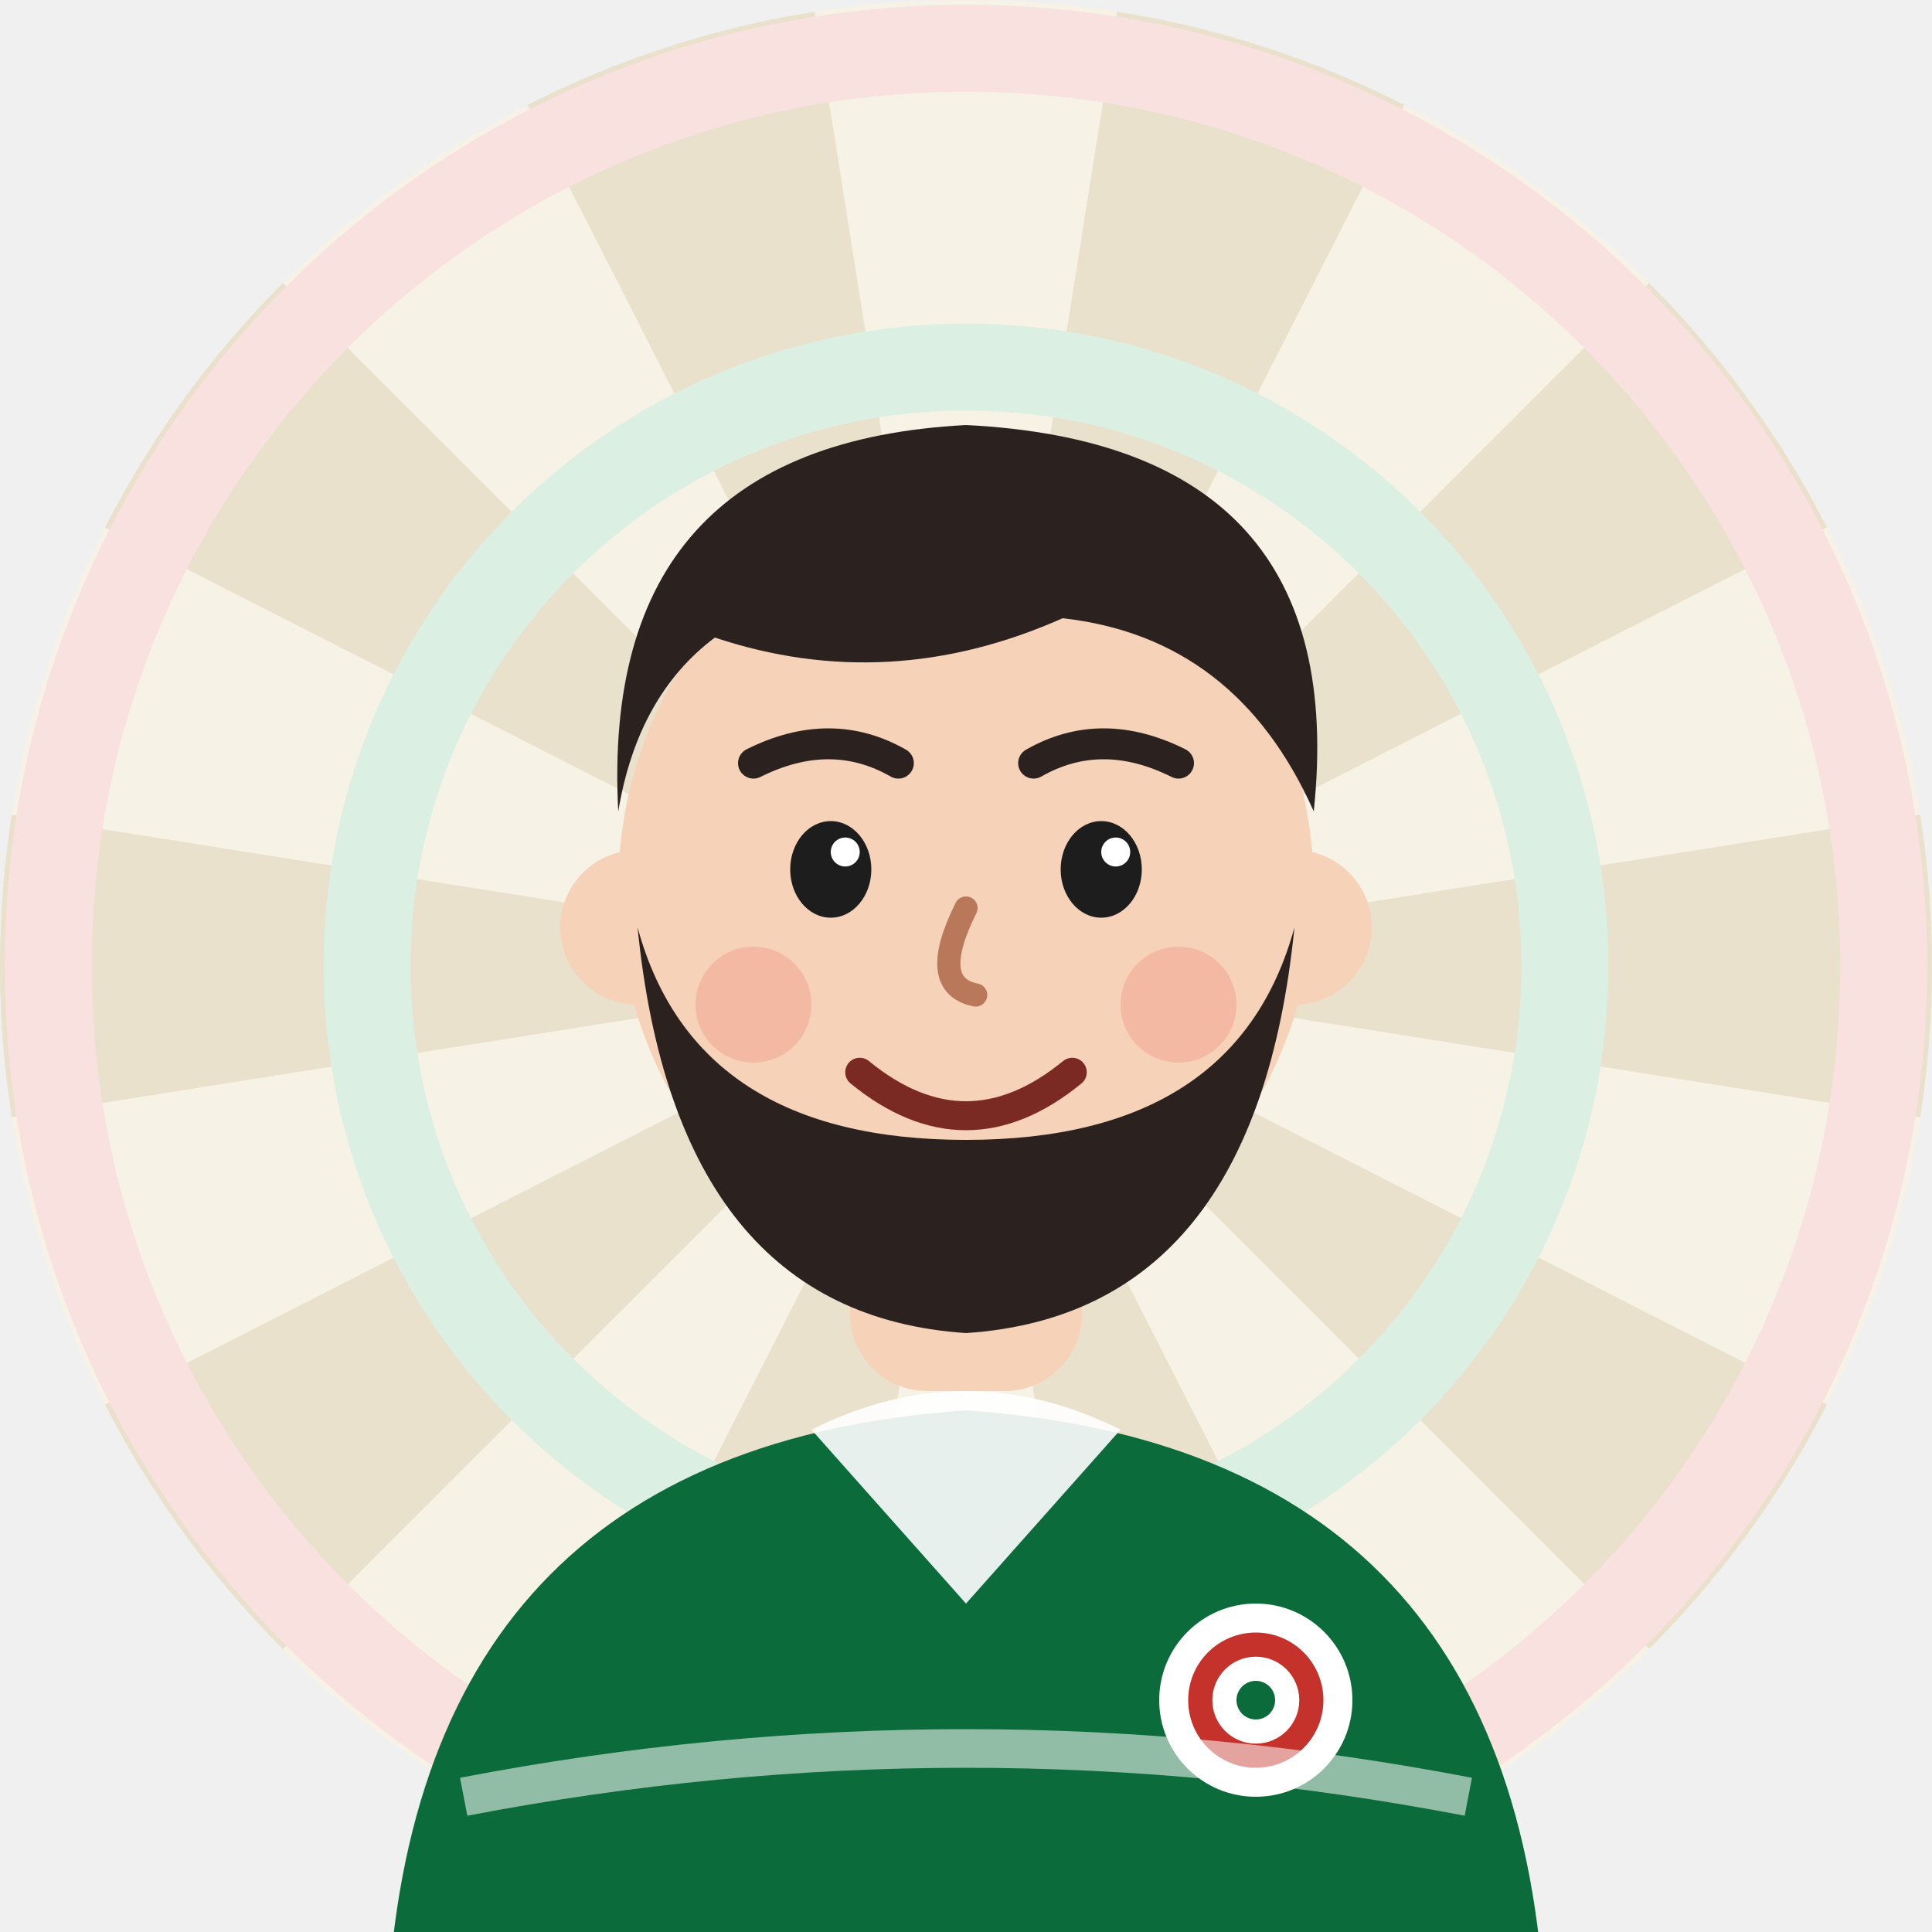
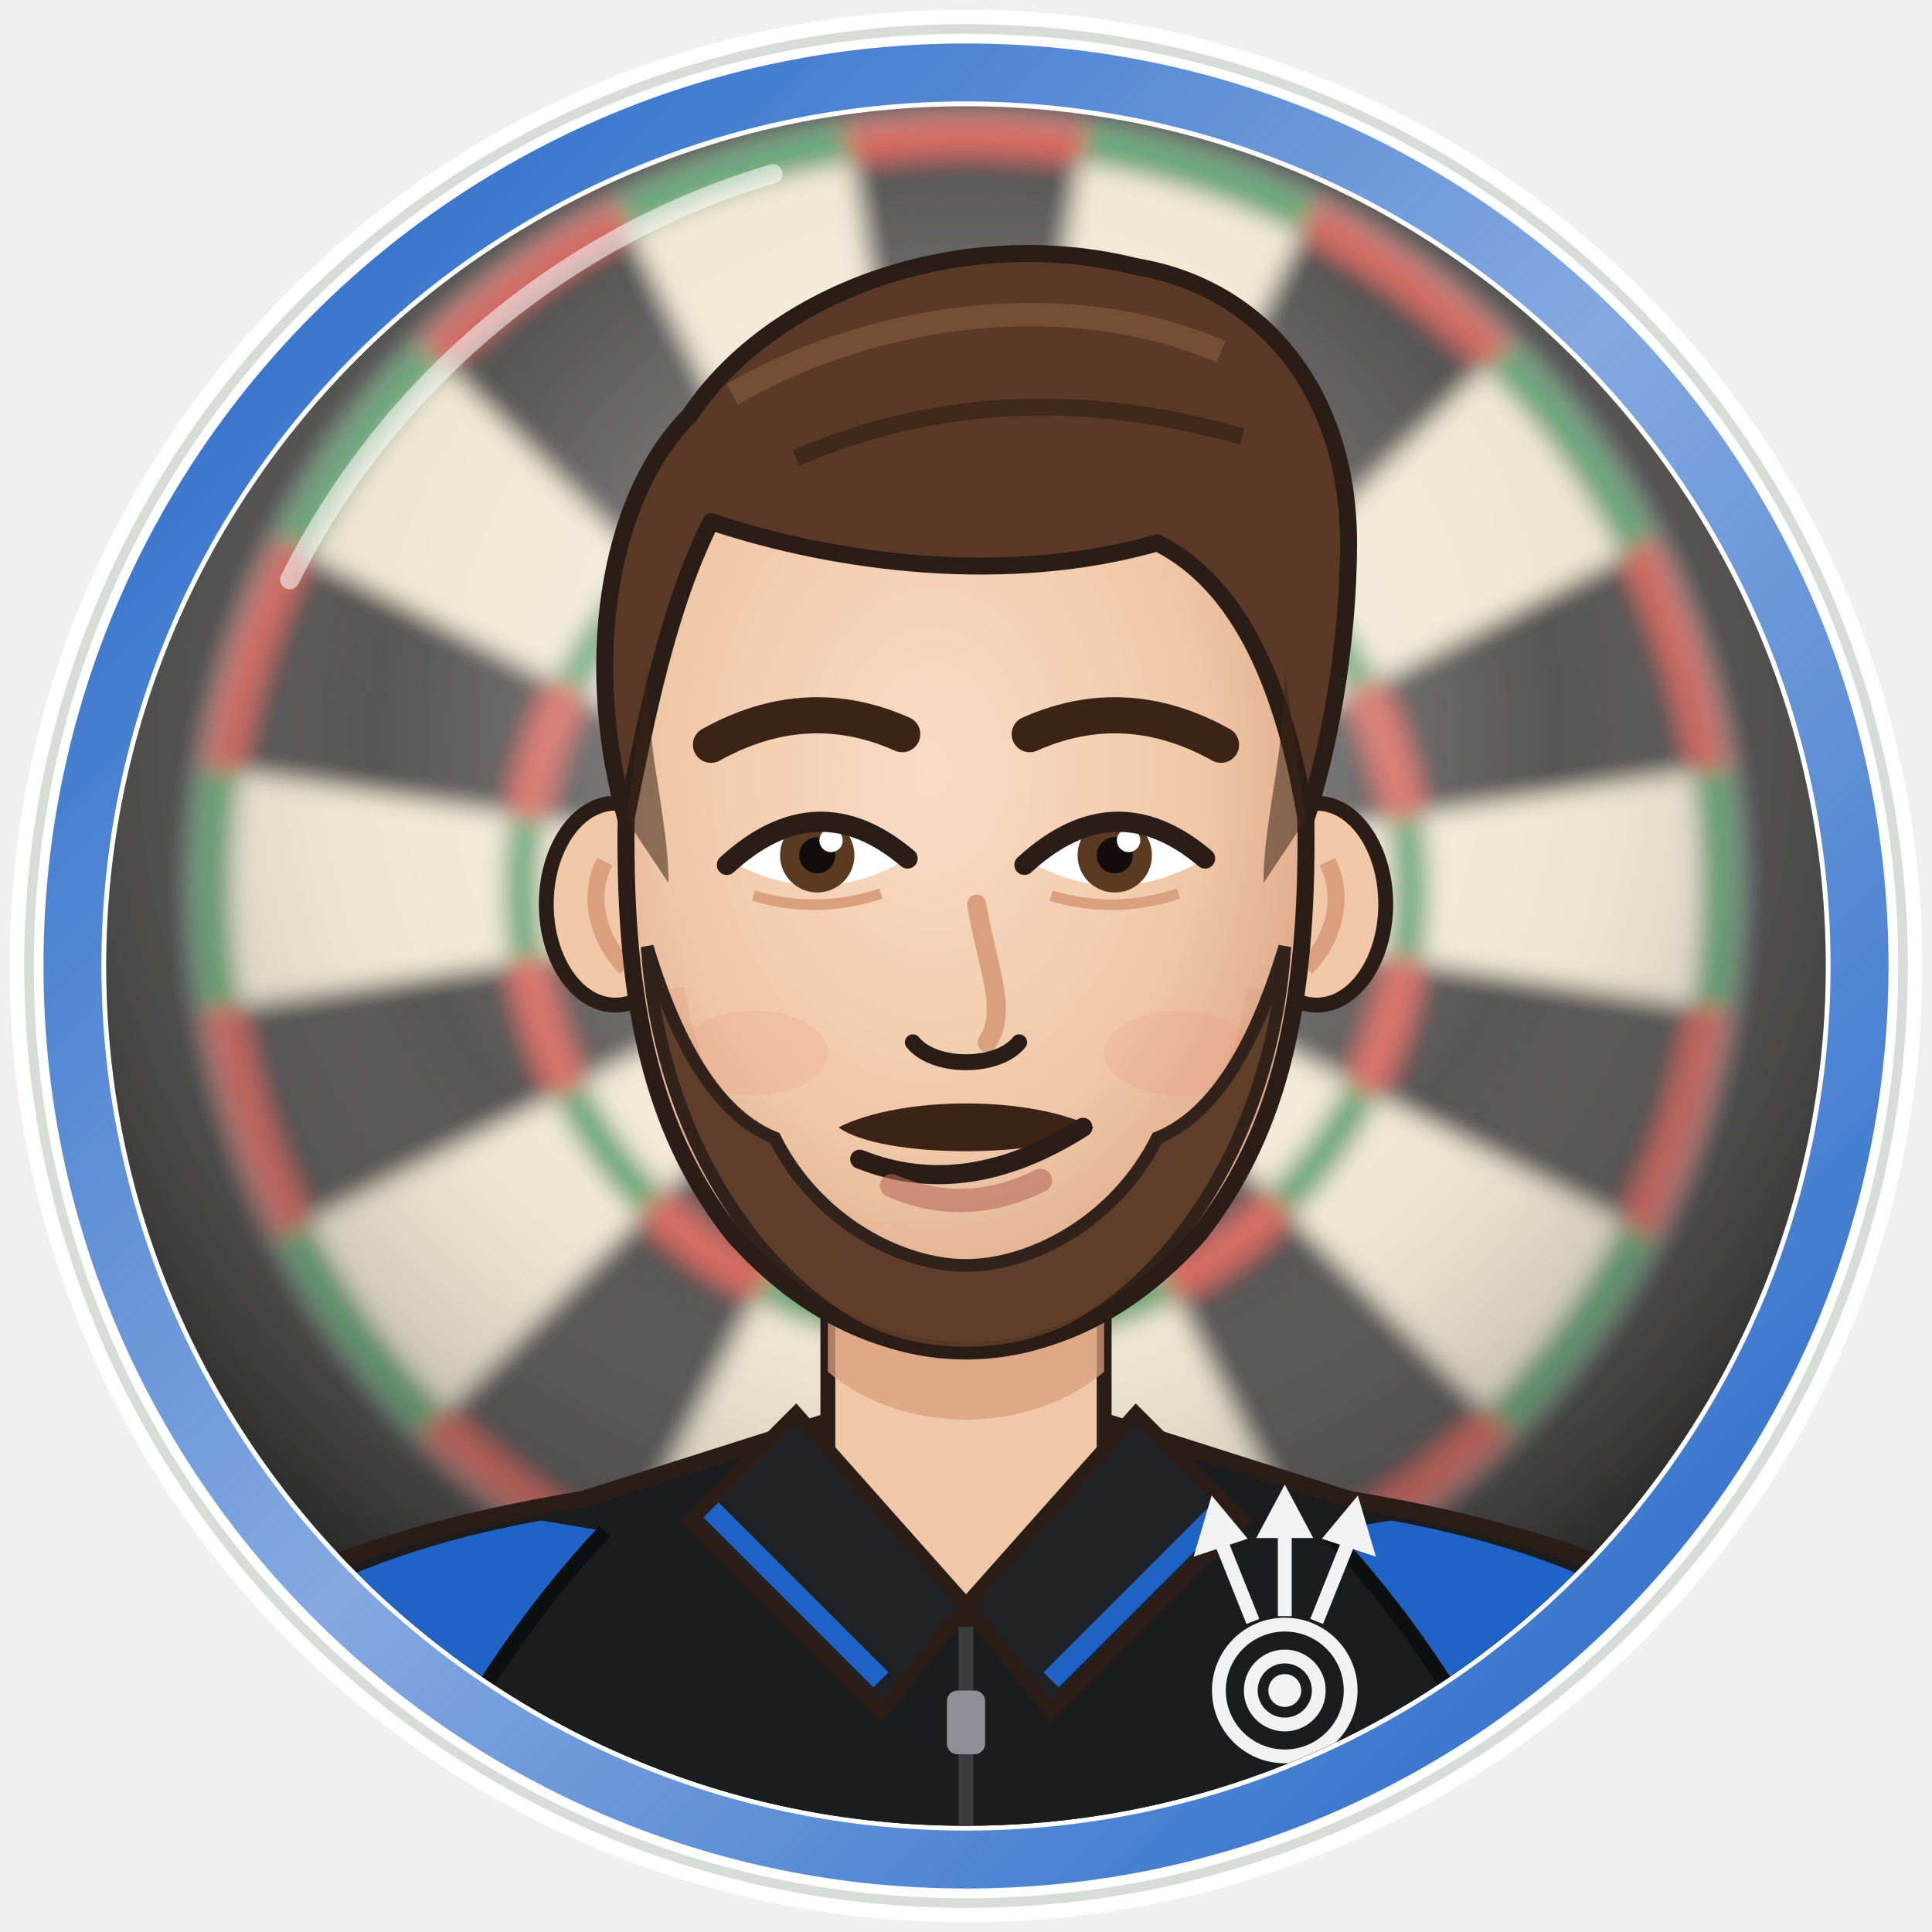
<svg xmlns="http://www.w3.org/2000/svg" viewBox="0 0 200 200" width="200" height="200">
-   <clipPath id="c0">
-     <circle cx="100" cy="100" r="100" />
-   </clipPath>
-   <g clip-path="url(#c0)">
-     <rect x="0" y="0" width="200" height="200" fill="#f4efe2" />
-     <path d="M100,100 L76.5,-48.2 L123.5,-48.2 Z" fill="#f7f2e6" />
-     <path d="M100,100 L123.5,-48.2 L168.1,-33.7 Z" fill="#e9e1cc" />
-     <path d="M100,100 L168.1,-33.7 L206.1,-6.1 Z" fill="#f7f2e6" />
-     <path d="M100,100 L206.1,-6.1 L233.7,31.9 Z" fill="#e9e1cc" />
-     <path d="M100,100 L233.7,31.9 L248.2,76.5 Z" fill="#f7f2e6" />
-     <path d="M100,100 L248.2,76.5 L248.2,123.5 Z" fill="#e9e1cc" />
-     <path d="M100,100 L248.2,123.5 L233.7,168.1 Z" fill="#f7f2e6" />
-     <path d="M100,100 L233.7,168.1 L206.1,206.1 Z" fill="#e9e1cc" />
-     <path d="M100,100 L206.1,206.1 L168.1,233.7 Z" fill="#f7f2e6" />
-     <path d="M100,100 L168.1,233.7 L123.5,248.2 Z" fill="#e9e1cc" />
-     <path d="M100,100 L123.5,248.2 L76.5,248.2 Z" fill="#f7f2e6" />
-     <path d="M100,100 L76.5,248.2 L31.9,233.7 Z" fill="#e9e1cc" />
-     <path d="M100,100 L31.9,233.7 L-6.1,206.1 Z" fill="#f7f2e6" />
-     <path d="M100,100 L-6.1,206.1 L-33.7,168.1 Z" fill="#e9e1cc" />
-     <path d="M100,100 L-33.7,168.1 L-48.2,123.5 Z" fill="#f7f2e6" />
-     <path d="M100,100 L-48.2,123.5 L-48.2,76.5 Z" fill="#e9e1cc" />
-     <path d="M100,100 L-48.2,76.5 L-33.7,31.9 Z" fill="#f7f2e6" />
-     <path d="M100,100 L-33.7,31.9 L-6.1,-6.1 Z" fill="#e9e1cc" />
-     <path d="M100,100 L-6.1,-6.1 L31.9,-33.7 Z" fill="#f7f2e6" />
-     <path d="M100,100 L31.9,-33.7 L76.5,-48.2 Z" fill="#e9e1cc" />
-     <circle cx="100" cy="100" r="62.0" fill="none" stroke="#dcefe3" stroke-width="9" />
-     <circle cx="100" cy="100" r="95.0" fill="none" stroke="#f8e1df" stroke-width="9" />
+   <defs>
+     <clipPath id="in0">
+       <circle cx="100" cy="100" r="89" />
+     </clipPath>
+     <radialGradient id="glow0" cx="50%" cy="38%" r="55%">
+       <stop offset="0" stop-color="#fff" stop-opacity=".55" />
+       <stop offset=".55" stop-color="#fff" stop-opacity=".12" />
+       <stop offset="1" stop-color="#000" stop-opacity=".45" />
+     </radialGradient>
+     <radialGradient id="sk0" cx="45%" cy="40%" r="65%">
+       <stop offset="0" stop-color="#f9dcc6" />
+       <stop offset=".6" stop-color="#f0c8a8" />
+       <stop offset="1" stop-color="#d99f7e" />
+     </radialGradient>
+     <linearGradient id="rim0" x1="0" y1="0" x2="1" y2="1">
+       <stop offset="0" stop-color="#1f63c6" />
+       <stop offset=".5" stop-color="#1f63c6" stop-opacity=".55" />
+       <stop offset="1" stop-color="#1f63c6" />
+     </linearGradient>
+     <filter id="bl0" x="-5%" y="-5%" width="110%" height="110%">
+       <feGaussianBlur stdDeviation="1.1" />
+     </filter>
+   </defs>
+   <circle cx="100" cy="100" r="99" fill="#ffffff" />
+   <circle cx="100" cy="100" r="97" fill="none" stroke="#d9ddd9" stroke-width="1" />
+   <circle cx="100" cy="100" r="92.5" fill="none" stroke="url(#rim0)" stroke-width="6" />
+   <g clip-path="url(#in0)">
+     <g filter="url(#bl0)" opacity=".92">
+       <circle cx="100" cy="92" r="100.0" fill="#151716" />
+       <path d="M100,92 L88.11,16.94 A76.0,76.0 0 0 1 111.89,16.94 Z" fill="#1c1c1c" />
+       <path d="M88.11,16.94 L87.49,12.98 A80,80 0 0 1 112.51,12.98 L111.89,16.94 A76.0,76.0 0 0 0 88.11,16.94 Z" fill="#c8392f" />
+       <path d="M93.12,48.54 L92.49,44.59 A48.0,48.0 0 0 1 107.51,44.59 L106.88,48.54 A44.0,44.0 0 0 0 93.12,48.54 Z" fill="#c8392f" />
+       <path d="M100,92 L111.89,16.94 A76.0,76.0 0 0 1 134.50,24.28 Z" fill="#eee3c8" />
+       <path d="M111.89,16.94 L112.51,12.98 A80,80 0 0 1 136.32,20.72 L134.50,24.28 A76.0,76.0 0 0 0 111.89,16.94 Z" fill="#2e8b4c" />
+       <path d="M106.88,48.54 L107.51,44.59 A48.0,48.0 0 0 1 121.79,49.23 L119.98,52.80 A44.0,44.0 0 0 0 106.88,48.54 Z" fill="#2e8b4c" />
+       <path d="M100,92 L134.50,24.28 A76.0,76.0 0 0 1 153.74,38.26 Z" fill="#1c1c1c" />
+       <path d="M134.50,24.28 L136.32,20.72 A80,80 0 0 1 156.57,35.43 L153.74,38.26 A76.0,76.0 0 0 0 134.50,24.28 Z" fill="#c8392f" />
+       <path d="M119.98,52.80 L121.79,49.23 A48.0,48.0 0 0 1 133.94,58.06 L131.11,60.89 A44.0,44.0 0 0 0 119.98,52.80 Z" fill="#c8392f" />
+       <path d="M100,92 L153.74,38.26 A76.0,76.0 0 0 1 167.72,57.50 Z" fill="#eee3c8" />
+       <path d="M153.74,38.26 L156.57,35.43 A80,80 0 0 1 171.28,55.68 L167.72,57.50 A76.0,76.0 0 0 0 153.74,38.26 Z" fill="#2e8b4c" />
+       <path d="M131.11,60.89 L133.94,58.06 A48.0,48.0 0 0 1 142.77,70.21 L139.20,72.02 A44.0,44.0 0 0 0 131.11,60.89 Z" fill="#2e8b4c" />
+       <path d="M100,92 L167.72,57.50 A76.0,76.0 0 0 1 175.06,80.11 Z" fill="#1c1c1c" />
+       <path d="M167.72,57.50 L171.28,55.68 A80,80 0 0 1 179.02,79.49 L175.06,80.11 A76.0,76.0 0 0 0 167.72,57.50 Z" fill="#c8392f" />
+       <path d="M139.20,72.02 L142.77,70.21 A48.0,48.0 0 0 1 147.41,84.49 L143.46,85.12 A44.0,44.0 0 0 0 139.20,72.02 Z" fill="#c8392f" />
+       <path d="M100,92 L175.06,80.11 A76.0,76.0 0 0 1 175.06,103.89 Z" fill="#eee3c8" />
+       <path d="M175.06,80.11 L179.02,79.49 A80,80 0 0 1 179.02,104.51 L175.06,103.89 A76.0,76.0 0 0 0 175.06,80.11 Z" fill="#2e8b4c" />
+       <path d="M143.46,85.12 L147.41,84.49 A48.0,48.0 0 0 1 147.41,99.51 L143.46,98.88 A44.0,44.0 0 0 0 143.46,85.12 Z" fill="#2e8b4c" />
+       <path d="M100,92 L175.06,103.89 A76.0,76.0 0 0 1 167.72,126.50 Z" fill="#1c1c1c" />
+       <path d="M175.06,103.89 L179.02,104.51 A80,80 0 0 1 171.28,128.32 L167.72,126.50 A76.0,76.0 0 0 0 175.06,103.89 Z" fill="#c8392f" />
+       <path d="M143.46,98.88 L147.41,99.51 A48.0,48.0 0 0 1 142.77,113.79 L139.20,111.98 A44.0,44.0 0 0 0 143.46,98.88 Z" fill="#c8392f" />
+       <path d="M100,92 L167.72,126.50 A76.0,76.0 0 0 1 153.74,145.74 Z" fill="#eee3c8" />
+       <path d="M167.72,126.50 L171.28,128.32 A80,80 0 0 1 156.57,148.57 L153.74,145.74 A76.0,76.0 0 0 0 167.72,126.50 Z" fill="#2e8b4c" />
+       <path d="M139.20,111.98 L142.77,113.79 A48.0,48.0 0 0 1 133.94,125.94 L131.11,123.11 A44.0,44.0 0 0 0 139.20,111.98 Z" fill="#2e8b4c" />
+       <path d="M100,92 L153.74,145.74 A76.0,76.0 0 0 1 134.50,159.72 Z" fill="#1c1c1c" />
+       <path d="M153.74,145.74 L156.57,148.57 A80,80 0 0 1 136.32,163.28 L134.50,159.72 A76.0,76.0 0 0 0 153.74,145.74 Z" fill="#c8392f" />
+       <path d="M131.11,123.11 L133.94,125.94 A48.0,48.0 0 0 1 121.79,134.77 L119.98,131.20 A44.0,44.0 0 0 0 131.11,123.11 Z" fill="#c8392f" />
+       <path d="M100,92 L134.50,159.72 A76.0,76.0 0 0 1 111.89,167.06 Z" fill="#eee3c8" />
+       <path d="M134.50,159.72 L136.32,163.28 A80,80 0 0 1 112.51,171.02 L111.89,167.06 A76.0,76.0 0 0 0 134.50,159.72 Z" fill="#2e8b4c" />
+       <path d="M119.98,131.20 L121.79,134.77 A48.0,48.0 0 0 1 107.51,139.41 L106.88,135.46 A44.0,44.0 0 0 0 119.98,131.20 Z" fill="#2e8b4c" />
+       <path d="M100,92 L111.89,167.06 A76.0,76.0 0 0 1 88.11,167.06 Z" fill="#1c1c1c" />
+       <path d="M111.89,167.06 L112.51,171.02 A80,80 0 0 1 87.49,171.02 L88.11,167.06 A76.0,76.0 0 0 0 111.89,167.06 Z" fill="#c8392f" />
+       <path d="M106.88,135.46 L107.51,139.41 A48.0,48.0 0 0 1 92.49,139.41 L93.12,135.46 A44.0,44.0 0 0 0 106.88,135.46 Z" fill="#c8392f" />
+       <path d="M100,92 L88.11,167.06 A76.0,76.0 0 0 1 65.50,159.72 Z" fill="#eee3c8" />
+       <path d="M88.11,167.06 L87.49,171.02 A80,80 0 0 1 63.68,163.28 L65.50,159.72 A76.0,76.0 0 0 0 88.11,167.06 Z" fill="#2e8b4c" />
+       <path d="M93.12,135.46 L92.49,139.41 A48.0,48.0 0 0 1 78.21,134.77 L80.02,131.20 A44.0,44.0 0 0 0 93.12,135.46 Z" fill="#2e8b4c" />
+       <path d="M100,92 L65.50,159.72 A76.0,76.0 0 0 1 46.26,145.74 Z" fill="#1c1c1c" />
+       <path d="M65.50,159.72 L63.68,163.28 A80,80 0 0 1 43.43,148.57 L46.26,145.74 A76.0,76.0 0 0 0 65.50,159.72 Z" fill="#c8392f" />
+       <path d="M80.02,131.20 L78.21,134.77 A48.0,48.0 0 0 1 66.06,125.94 L68.89,123.11 A44.0,44.0 0 0 0 80.02,131.20 Z" fill="#c8392f" />
+       <path d="M100,92 L46.26,145.74 A76.0,76.0 0 0 1 32.28,126.50 Z" fill="#eee3c8" />
+       <path d="M46.26,145.74 L43.43,148.57 A80,80 0 0 1 28.72,128.32 L32.28,126.50 A76.0,76.0 0 0 0 46.26,145.74 Z" fill="#2e8b4c" />
+       <path d="M68.89,123.11 L66.06,125.94 A48.0,48.0 0 0 1 57.23,113.79 L60.80,111.98 A44.0,44.0 0 0 0 68.89,123.11 Z" fill="#2e8b4c" />
+       <path d="M100,92 L32.28,126.50 A76.0,76.0 0 0 1 24.94,103.89 Z" fill="#1c1c1c" />
+       <path d="M32.28,126.50 L28.72,128.32 A80,80 0 0 1 20.98,104.51 L24.94,103.89 A76.0,76.0 0 0 0 32.28,126.50 Z" fill="#c8392f" />
+       <path d="M60.80,111.98 L57.23,113.79 A48.0,48.0 0 0 1 52.59,99.51 L56.54,98.88 A44.0,44.0 0 0 0 60.80,111.98 Z" fill="#c8392f" />
+       <path d="M100,92 L24.94,103.89 A76.0,76.0 0 0 1 24.94,80.11 Z" fill="#eee3c8" />
+       <path d="M24.94,103.89 L20.98,104.51 A80,80 0 0 1 20.98,79.49 L24.94,80.11 A76.0,76.0 0 0 0 24.94,103.89 Z" fill="#2e8b4c" />
+       <path d="M56.54,98.88 L52.59,99.51 A48.0,48.0 0 0 1 52.59,84.49 L56.54,85.12 A44.0,44.0 0 0 0 56.54,98.88 Z" fill="#2e8b4c" />
+       <path d="M100,92 L24.94,80.11 A76.0,76.0 0 0 1 32.28,57.50 Z" fill="#1c1c1c" />
+       <path d="M24.94,80.11 L20.98,79.49 A80,80 0 0 1 28.72,55.68 L32.28,57.50 A76.0,76.0 0 0 0 24.94,80.11 Z" fill="#c8392f" />
+       <path d="M56.54,85.12 L52.59,84.49 A48.0,48.0 0 0 1 57.23,70.21 L60.80,72.02 A44.0,44.0 0 0 0 56.54,85.12 Z" fill="#c8392f" />
+       <path d="M100,92 L32.28,57.50 A76.0,76.0 0 0 1 46.26,38.26 Z" fill="#eee3c8" />
+       <path d="M32.28,57.50 L28.72,55.68 A80,80 0 0 1 43.43,35.43 L46.26,38.26 A76.0,76.0 0 0 0 32.28,57.50 Z" fill="#2e8b4c" />
+       <path d="M60.80,72.02 L57.23,70.21 A48.0,48.0 0 0 1 66.06,58.06 L68.89,60.89 A44.0,44.0 0 0 0 60.80,72.02 Z" fill="#2e8b4c" />
+       <path d="M100,92 L46.26,38.26 A76.0,76.0 0 0 1 65.50,24.28 Z" fill="#1c1c1c" />
+       <path d="M46.26,38.26 L43.43,35.43 A80,80 0 0 1 63.68,20.72 L65.50,24.28 A76.0,76.0 0 0 0 46.26,38.26 Z" fill="#c8392f" />
+       <path d="M68.89,60.89 L66.06,58.06 A48.0,48.0 0 0 1 78.21,49.23 L80.02,52.80 A44.0,44.0 0 0 0 68.89,60.89 Z" fill="#c8392f" />
+       <path d="M100,92 L65.50,24.28 A76.0,76.0 0 0 1 88.11,16.94 Z" fill="#eee3c8" />
+       <path d="M65.50,24.28 L63.68,20.72 A80,80 0 0 1 87.49,12.98 L88.11,16.94 A76.0,76.0 0 0 0 65.50,24.28 Z" fill="#2e8b4c" />
+       <path d="M80.02,52.80 L78.21,49.23 A48.0,48.0 0 0 1 92.49,44.59 L93.12,48.54 A44.0,44.0 0 0 0 80.02,52.80 Z" fill="#2e8b4c" />
+       <circle cx="100" cy="92" r="7.2" fill="#2e8b4c" />
+       <circle cx="100" cy="92" r="3.2" fill="#c8392f" />
+       <circle cx="100" cy="92" r="80.0" fill="none" stroke="#9aa09c" stroke-width="0.8" opacity=".6" />
+     </g>
+     <rect x="0" y="0" width="200" height="200" fill="#e9e4d6" opacity=".10" />
+     <rect x="0" y="0" width="200" height="200" fill="url(#glow0)" />
+     <g transform="translate(100 98) scale(1.1) translate(-100 -96)">
+       <path d="M14 200 L16 178 C20 160 40 152 64 148 L86 141 L100 158 L114 141 L136 148 C160 152 180 160 184 178 L186 200 Z" fill="#1b1c1e" stroke="#2a1c16" stroke-width="1.6" />
+       <path d="M16 186 C20 164 38 154 60 150 L66 151 C52 166 44 184 40 200 L14 200 Z" fill="#1f63c6" />
+       <path d="M184 186 C180 164 162 154 140 150 L134 151 C148 166 156 184 160 200 L186 200 Z" fill="#1f63c6" />
+       <path d="M40 200 C44 184 52 166 66 151" stroke="#0e0f10" stroke-width="1.4" fill="none" />
+       <path d="M160 200 C156 184 148 166 134 151" stroke="#0e0f10" stroke-width="1.4" fill="none" />
+       <path d="M87 118 L87 146 L100 160 L113 146 L113 118 Z" fill="#f0c8a8" stroke="#2a1c16" stroke-width="1.4" />
+       <path d="M87 124 C94 134 106 134 113 124 L113 136 C106 142 94 142 87 136 Z" fill="#d99f7e" opacity=".75" />
+       <path d="M84 140 L74 150 L92 168 L100 158 Z" fill="#202124" stroke="#2a1c16" stroke-width="1.4" />
+       <path d="M116 140 L126 150 L108 168 L100 158 Z" fill="#202124" stroke="#2a1c16" stroke-width="1.4" />
+       <path d="M76 149 L92 165" stroke="#1f63c6" stroke-width="2" />
+       <path d="M124 149 L108 165" stroke="#1f63c6" stroke-width="2" />
+       <path d="M100 160 L100 196" stroke="#3a3c3f" stroke-width="1.4" />
+       <rect x="98.2" y="166" width="3.6" height="6" rx="1" fill="#8d9196" />
+       <g transform="translate(130 166)" fill="none" stroke="#f2f2f2" stroke-width="1.3">
+         <circle r="6.2" />
+         <circle r="3.2" />
+         <circle r="0.9" fill="#f2f2f2" />
+         <path d="M0 -7 L0 -15 M-3 -6.5 L-6 -14 M3 -6.5 L6 -14" />
+         <path d="M-1.6 -15 L0 -18 L1.6 -15 Z M-7.6 -13.6 L-6.6 -17 L-4.6 -14.6 Z M7.6 -13.6 L6.6 -17 L4.6 -14.6 Z" fill="#f2f2f2" />
+       </g>
+       <ellipse cx="67" cy="92" rx="6.5" ry="9.5" fill="#f0c8a8" stroke="#2a1c16" stroke-width="1.4" />
+       <ellipse cx="133" cy="92" rx="6.5" ry="9.5" fill="#f0c8a8" stroke="#2a1c16" stroke-width="1.4" />
+       <path d="M66 88 C64 92 66 96 68 98" stroke="#d99f7e" stroke-width="1.6" fill="none" />
+       <path d="M134 88 C136 92 134 96 132 98" stroke="#d99f7e" stroke-width="1.6" fill="none" />
+       <path d="M68 86 C68 57 82 43 100 43 C118 43 132 57 132 86 C132 103 129 114 122 123 C115 131 107 134 100 134 C93 134 85 131 78 123 C71 114 68 103 68 86 Z" fill="url(#sk0)" stroke="#2a1c16" stroke-width="1.6" />
+       <path d="M72 100 C74 112 80 120 88 126" stroke="#d99f7e" stroke-width="3" fill="none" opacity=".35" />
+       <path d="M128 100 C126 112 120 120 112 126" stroke="#d99f7e" stroke-width="3" fill="none" opacity=".35" />
+       <ellipse cx="80" cy="106" rx="7" ry="4" fill="#ee8a7c" opacity="0.18" />
+       <ellipse cx="120" cy="106" rx="7" ry="4" fill="#ee8a7c" opacity="0.18" />
+       <path d="M70 96 C71 112 79 126 90 132 C96 135 104 135 110 132 C121 126 129 112 130 96 C127 106 123 112 118 114 C114 122 106 126 100 126 C94 126 86 122 82 114 C77 112 73 106 70 96 Z" fill="#5a3a26" stroke="#2a1c16" stroke-width="1.2" opacity=".96" />
+       <path d="M88 113 C94 110 106 110 112 113 C108 116 92 116 88 113 Z" fill="#3b2416" />
+       <path d="M78 88 Q86 81.5 94 88 Q86 92.5 78 88 Z" fill="#fff" />
+       <circle cx="86" cy="87.4" r="3.5" fill="#5b3a22" />
+       <circle cx="86" cy="87.4" r="1.7" fill="#120d0a" />
+       <circle cx="87.3" cy="86" r="1.1" fill="#fff" />
+       <path d="M77.5 88.3 Q86 80.5 94.5 87.7" stroke="#2a1c16" stroke-width="1.9" fill="none" stroke-linecap="round" />
+       <path d="M80 91.2 Q86 93 92 91" stroke="#d99f7e" stroke-width="1" fill="none" />
+       <path d="M106 88 Q114 81.5 122 88 Q114 92.5 106 88 Z" fill="#fff" />
+       <circle cx="114" cy="87.4" r="3.5" fill="#5b3a22" />
+       <circle cx="114" cy="87.4" r="1.7" fill="#120d0a" />
+       <circle cx="115.3" cy="86" r="1.1" fill="#fff" />
+       <path d="M105.5 88.3 Q114 80.5 122.5 87.7" stroke="#2a1c16" stroke-width="1.9" fill="none" stroke-linecap="round" />
+       <path d="M108 91.2 Q114 93 120 91" stroke="#d99f7e" stroke-width="1" fill="none" />
+       <path d="M76 77 Q85 72 94 76" stroke="#3b2416" stroke-width="3.4" fill="none" stroke-linecap="round" />
+       <path d="M106 76 Q115 72 124 77" stroke="#3b2416" stroke-width="3.4" fill="none" stroke-linecap="round" />
+       <path d="M101 92 C102 98 104 102 102 105" stroke="#d99f7e" stroke-width="1.8" fill="none" stroke-linecap="round" />
+       <path d="M95 105 C97 107.5 103 107.5 105 105" stroke="#2a1c16" stroke-width="1.5" fill="none" stroke-linecap="round" />
+       <path d="M90 116 Q100 120 111 113" stroke="#2a1c16" stroke-width="1.8" fill="none" stroke-linecap="round" />
+       <path d="M93 118.5 Q100 121.5 107 118" stroke="#b66a5e" stroke-width="2.2" fill="none" opacity=".6" stroke-linecap="round" />
+       <path d="M68 84 C64 70 66 54 74 46 C82 34 100 28 116 32 C128 34 136 44 136 58 C136 68 134 78 132 84 C130 72 126 62 118 58 C104 62 88 60 76 56 C72 64 70 74 68 84 Z" fill="#5a3a26" stroke="#2a1c16" stroke-width="1.6" stroke-linejoin="round" />
+       <path d="M78 44 C92 36 110 34 124 40" stroke="#7d5539" stroke-width="2.2" fill="none" opacity=".75" />
+       <path d="M84 50 C98 44 112 44 126 48" stroke="#3b2416" stroke-width="1.6" fill="none" opacity=".8" />
+       <path d="M68 84 L70 70 C70 78 72 84 72 90 Z M132 84 L130 70 C130 78 128 84 128 90 Z" fill="#3b2416" opacity=".55" />
+     </g>
  </g>
-   <path d="M40 210 Q42 150 100 146 Q158 150 160 210 Z" fill="#0b6b3a" />
-   <path d="M84 148 L100 166 L116 148 Q108 144 100 144 Q92 144 84 148 Z" fill="#fff" opacity=".9" />
-   <g transform="translate(130 176)">
-     <circle r="10" fill="#fff" />
-     <circle r="7" fill="#c4322b" />
-     <circle r="4.5" fill="#fff" />
-     <circle r="2" fill="#0b6b3a" />
-   </g>
-   <path d="M48 186 Q100 176 152 186" stroke="#fff" stroke-width="4" fill="none" opacity=".55" />
-   <rect x="88" y="120" width="24" height="24" rx="8" fill="#f6d2b8" />
-   <circle cx="66" cy="96" r="8" fill="#f6d2b8" />
-   <circle cx="134" cy="96" r="8" fill="#f6d2b8" />
-   <ellipse cx="100" cy="92" rx="36" ry="40" fill="#f6d2b8" />
-   <circle cx="78" cy="104" r="6" fill="#f08a7a" opacity=".35" />
-   <circle cx="122" cy="104" r="6" fill="#f08a7a" opacity=".35" />
-   <ellipse cx="86" cy="90" rx="4.2" ry="5" fill="#1d1d1d" />
-   <ellipse cx="114" cy="90" rx="4.2" ry="5" fill="#1d1d1d" />
-   <circle cx="87.5" cy="88.2" r="1.5" fill="#fff" />
-   <circle cx="115.5" cy="88.2" r="1.5" fill="#fff" />
-   <path d="M78 79 Q86 75 93 79" stroke="#2b2220" stroke-width="3.2" fill="none" stroke-linecap="round" />
-   <path d="M107 79 Q114 75 122 79" stroke="#2b2220" stroke-width="3.2" fill="none" stroke-linecap="round" />
-   <path d="M100 94 Q96 102 101 103" stroke="#b9785a" stroke-width="2.4" fill="none" stroke-linecap="round" />
-   <path d="M66 96 Q70 136 100 138 Q130 136 134 96 Q128 118 100 118 Q72 118 66 96 Z" fill="#2b2220" />
-   <path d="M89 111 Q100 120 111 111" stroke="#7a2a22" stroke-width="3" fill="none" stroke-linecap="round" />
-   <path d="M64 84 Q62 46 100 44 Q140 46 136 84 Q128 66 110 64 Q92 72 74 66 Q66 72 64 84 Z" fill="#2b2220" />
+   <path d="M30 60 A82 82 0 0 1 80 18" stroke="#fff" stroke-width="2" fill="none" opacity=".55" stroke-linecap="round" />
</svg>
